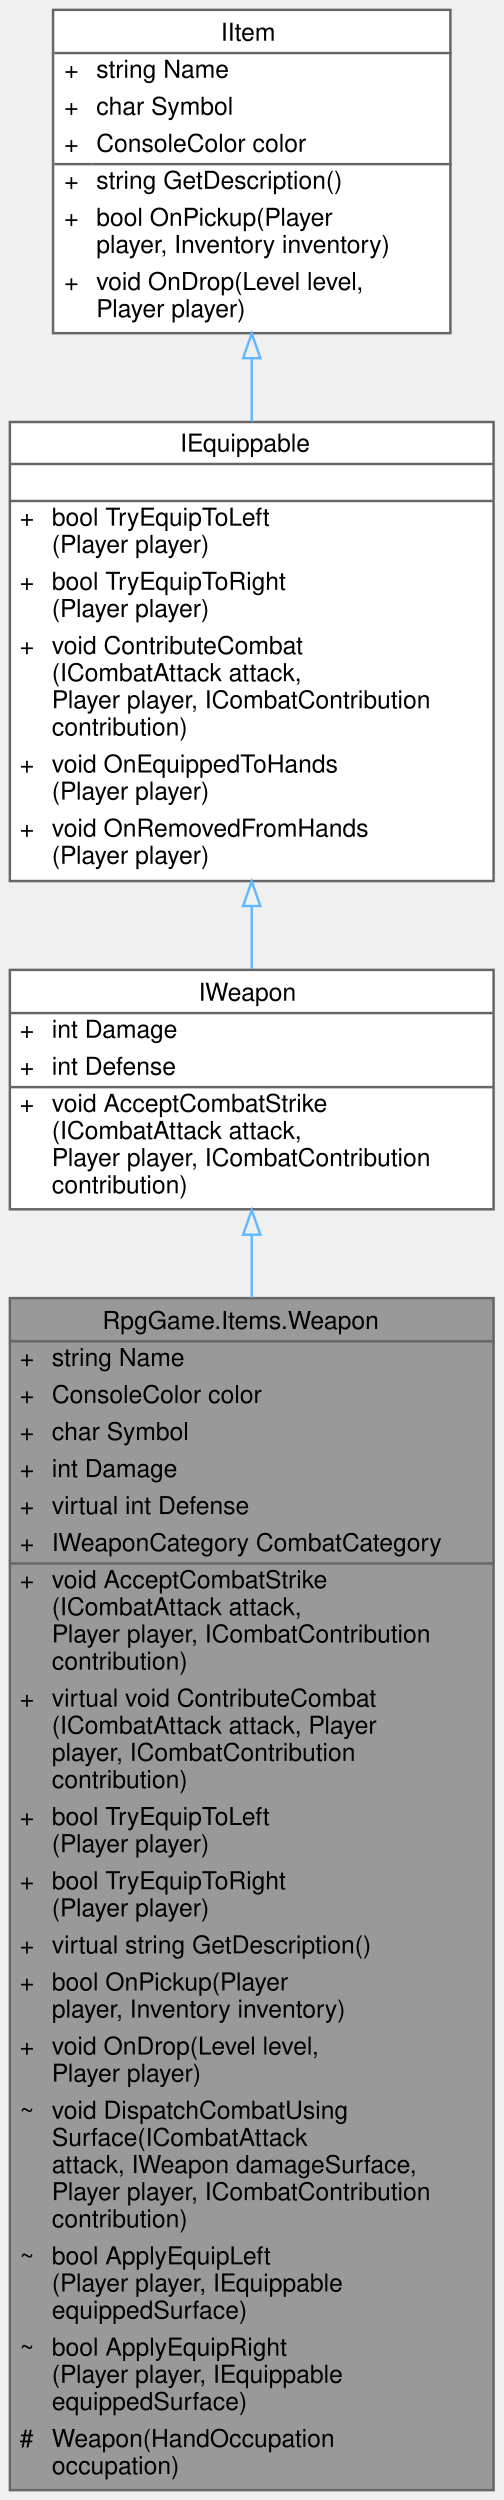
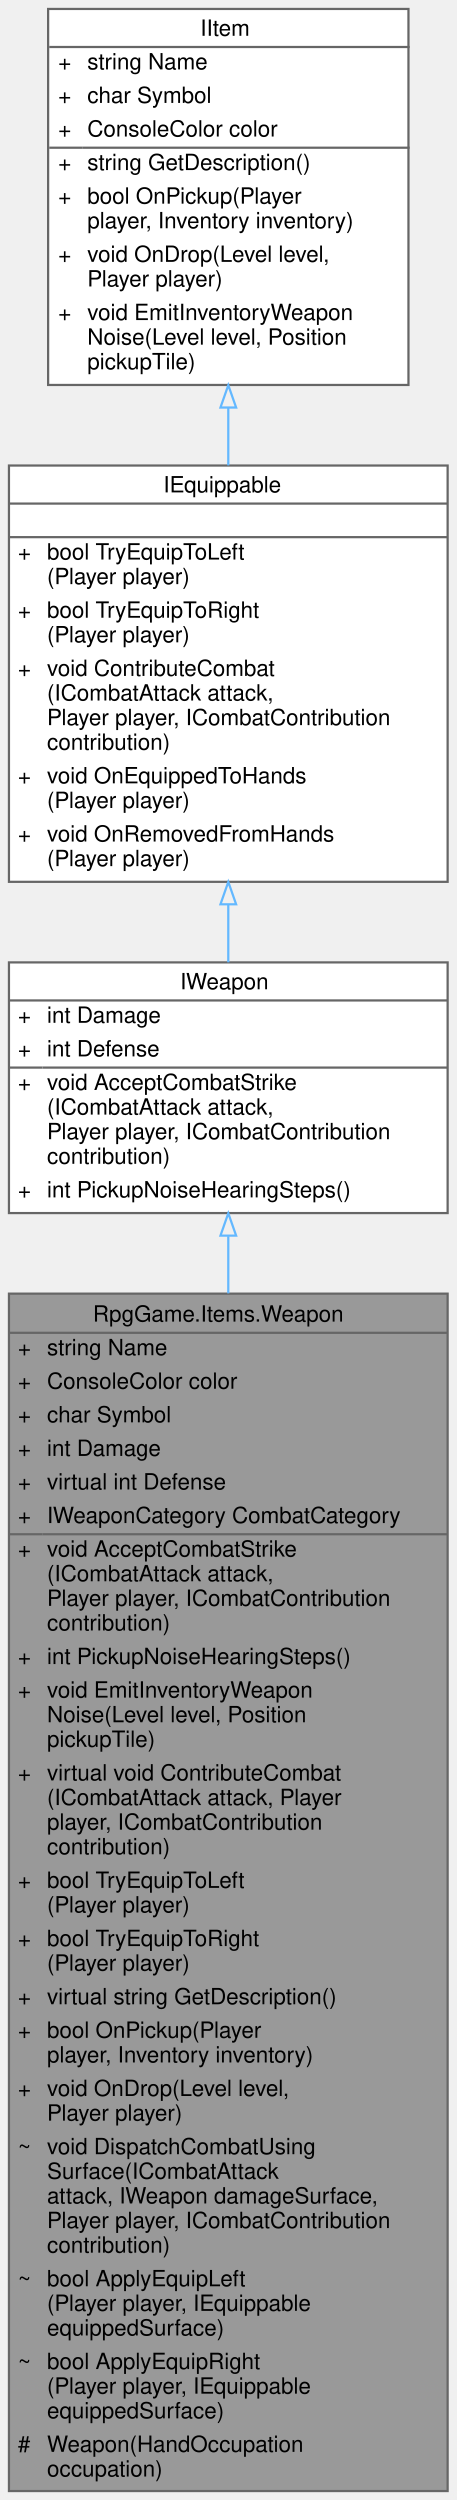
- <svg xmlns="http://www.w3.org/2000/svg" xmlns:xlink="http://www.w3.org/1999/xlink" width="204pt" height="1013pt" viewBox="0.00 0.00 204.00 1013.00">
-   <g id="graph0" class="graph" transform="scale(1 1) rotate(0) translate(4 1009)">
+ <svg xmlns="http://www.w3.org/2000/svg" xmlns:xlink="http://www.w3.org/1999/xlink" width="204pt" height="1117pt" viewBox="0.00 0.00 204.00 1117.00">
+   <g id="graph0" class="graph" transform="scale(1 1) rotate(0) translate(4 1113)">
    <g id="Node000001" class="node">
      <g id="a_Node000001">
        <a xlink:title="Represents an abstract base class for all equippable weapons.">
-           <polygon fill="#999999" stroke="transparent" points="196,-483 0,-483 0,0 196,0 196,-483" />
-           <text text-anchor="start" x="37.5" y="-470.5" font-family="Helvetica,sans-Serif" font-size="10.00">RpgGame.Items.Weapon</text>
-           <text text-anchor="start" x="4" y="-455.5" font-family="Helvetica,sans-Serif" font-size="10.00">+</text>
-           <text text-anchor="start" x="17" y="-455.5" font-family="Helvetica,sans-Serif" font-size="10.00">string Name</text>
-           <text text-anchor="start" x="4" y="-440.5" font-family="Helvetica,sans-Serif" font-size="10.00">+</text>
-           <text text-anchor="start" x="17" y="-440.5" font-family="Helvetica,sans-Serif" font-size="10.00">ConsoleColor color</text>
-           <text text-anchor="start" x="4" y="-425.5" font-family="Helvetica,sans-Serif" font-size="10.00">+</text>
-           <text text-anchor="start" x="17" y="-425.5" font-family="Helvetica,sans-Serif" font-size="10.00">char Symbol</text>
-           <text text-anchor="start" x="4" y="-410.5" font-family="Helvetica,sans-Serif" font-size="10.00">+</text>
-           <text text-anchor="start" x="17" y="-410.5" font-family="Helvetica,sans-Serif" font-size="10.00">int Damage</text>
-           <text text-anchor="start" x="4" y="-395.5" font-family="Helvetica,sans-Serif" font-size="10.00">+</text>
-           <text text-anchor="start" x="17" y="-395.5" font-family="Helvetica,sans-Serif" font-size="10.00">virtual int Defense</text>
-           <text text-anchor="start" x="4" y="-380.5" font-family="Helvetica,sans-Serif" font-size="10.00">+</text>
-           <text text-anchor="start" x="17" y="-380.5" font-family="Helvetica,sans-Serif" font-size="10.00">IWeaponCategory CombatCategory</text>
-           <text text-anchor="start" x="4" y="-365.5" font-family="Helvetica,sans-Serif" font-size="10.00">+</text>
-           <text text-anchor="start" x="17" y="-365.5" font-family="Helvetica,sans-Serif" font-size="10.00">void AcceptCombatStrike</text>
-           <text text-anchor="start" x="17" y="-354.5" font-family="Helvetica,sans-Serif" font-size="10.00">(ICombatAttack attack,</text>
-           <text text-anchor="start" x="17" y="-343.5" font-family="Helvetica,sans-Serif" font-size="10.00"> Player player, ICombatContribution</text>
-           <text text-anchor="start" x="17" y="-332.5" font-family="Helvetica,sans-Serif" font-size="10.00"> contribution)</text>
+           <polygon fill="#999999" stroke="transparent" points="196,-535 0,-535 0,0 196,0 196,-535" />
+           <text text-anchor="start" x="37.5" y="-522.5" font-family="Helvetica,sans-Serif" font-size="10.00">RpgGame.Items.Weapon</text>
+           <text text-anchor="start" x="4" y="-507.5" font-family="Helvetica,sans-Serif" font-size="10.00">+</text>
+           <text text-anchor="start" x="17" y="-507.5" font-family="Helvetica,sans-Serif" font-size="10.00">string Name</text>
+           <text text-anchor="start" x="4" y="-492.5" font-family="Helvetica,sans-Serif" font-size="10.00">+</text>
+           <text text-anchor="start" x="17" y="-492.5" font-family="Helvetica,sans-Serif" font-size="10.00">ConsoleColor color</text>
+           <text text-anchor="start" x="4" y="-477.5" font-family="Helvetica,sans-Serif" font-size="10.00">+</text>
+           <text text-anchor="start" x="17" y="-477.5" font-family="Helvetica,sans-Serif" font-size="10.00">char Symbol</text>
+           <text text-anchor="start" x="4" y="-462.5" font-family="Helvetica,sans-Serif" font-size="10.00">+</text>
+           <text text-anchor="start" x="17" y="-462.5" font-family="Helvetica,sans-Serif" font-size="10.00">int Damage</text>
+           <text text-anchor="start" x="4" y="-447.5" font-family="Helvetica,sans-Serif" font-size="10.00">+</text>
+           <text text-anchor="start" x="17" y="-447.5" font-family="Helvetica,sans-Serif" font-size="10.00">virtual int Defense</text>
+           <text text-anchor="start" x="4" y="-432.5" font-family="Helvetica,sans-Serif" font-size="10.00">+</text>
+           <text text-anchor="start" x="17" y="-432.5" font-family="Helvetica,sans-Serif" font-size="10.00">IWeaponCategory CombatCategory</text>
+           <text text-anchor="start" x="4" y="-417.5" font-family="Helvetica,sans-Serif" font-size="10.00">+</text>
+           <text text-anchor="start" x="17" y="-417.5" font-family="Helvetica,sans-Serif" font-size="10.00">void AcceptCombatStrike</text>
+           <text text-anchor="start" x="17" y="-406.5" font-family="Helvetica,sans-Serif" font-size="10.00">(ICombatAttack attack,</text>
+           <text text-anchor="start" x="17" y="-395.5" font-family="Helvetica,sans-Serif" font-size="10.00"> Player player, ICombatContribution</text>
+           <text text-anchor="start" x="17" y="-384.5" font-family="Helvetica,sans-Serif" font-size="10.00"> contribution)</text>
+           <text text-anchor="start" x="4" y="-369.5" font-family="Helvetica,sans-Serif" font-size="10.00">+</text>
+           <text text-anchor="start" x="17" y="-369.5" font-family="Helvetica,sans-Serif" font-size="10.00">int PickupNoiseHearingSteps()</text>
+           <text text-anchor="start" x="4" y="-354.5" font-family="Helvetica,sans-Serif" font-size="10.00">+</text>
+           <text text-anchor="start" x="17" y="-354.5" font-family="Helvetica,sans-Serif" font-size="10.00">void EmitInventoryWeapon</text>
+           <text text-anchor="start" x="17" y="-343.5" font-family="Helvetica,sans-Serif" font-size="10.00">Noise(Level level, Position</text>
+           <text text-anchor="start" x="17" y="-332.5" font-family="Helvetica,sans-Serif" font-size="10.00"> pickupTile)</text>
          <text text-anchor="start" x="4" y="-317.5" font-family="Helvetica,sans-Serif" font-size="10.00">+</text>
          <text text-anchor="start" x="17" y="-317.5" font-family="Helvetica,sans-Serif" font-size="10.00">virtual void ContributeCombat</text>
          <text text-anchor="start" x="17" y="-306.5" font-family="Helvetica,sans-Serif" font-size="10.00">(ICombatAttack attack, Player</text>
          <text text-anchor="start" x="17" y="-295.5" font-family="Helvetica,sans-Serif" font-size="10.00"> player, ICombatContribution</text>
          <text text-anchor="start" x="17" y="-284.5" font-family="Helvetica,sans-Serif" font-size="10.00"> contribution)</text>
          <text text-anchor="start" x="4" y="-269.5" font-family="Helvetica,sans-Serif" font-size="10.00">+</text>
          <text text-anchor="start" x="17" y="-269.5" font-family="Helvetica,sans-Serif" font-size="10.00">bool TryEquipToLeft</text>
          <text text-anchor="start" x="17" y="-258.5" font-family="Helvetica,sans-Serif" font-size="10.00">(Player player)</text>
          <text text-anchor="start" x="4" y="-243.5" font-family="Helvetica,sans-Serif" font-size="10.00">+</text>
          <text text-anchor="start" x="17" y="-243.5" font-family="Helvetica,sans-Serif" font-size="10.00">bool TryEquipToRight</text>
          <text text-anchor="start" x="17" y="-232.5" font-family="Helvetica,sans-Serif" font-size="10.00">(Player player)</text>
          <text text-anchor="start" x="4" y="-217.5" font-family="Helvetica,sans-Serif" font-size="10.00">+</text>
          <text text-anchor="start" x="17" y="-217.5" font-family="Helvetica,sans-Serif" font-size="10.00">virtual string GetDescription()</text>
          <text text-anchor="start" x="4" y="-202.5" font-family="Helvetica,sans-Serif" font-size="10.00">+</text>
          <text text-anchor="start" x="17" y="-202.5" font-family="Helvetica,sans-Serif" font-size="10.00">bool OnPickup(Player</text>
          <text text-anchor="start" x="17" y="-191.5" font-family="Helvetica,sans-Serif" font-size="10.00"> player, Inventory inventory)</text>
          <text text-anchor="start" x="4" y="-176.5" font-family="Helvetica,sans-Serif" font-size="10.00">+</text>
          <text text-anchor="start" x="17" y="-176.5" font-family="Helvetica,sans-Serif" font-size="10.00">void OnDrop(Level level,</text>
          <text text-anchor="start" x="17" y="-165.5" font-family="Helvetica,sans-Serif" font-size="10.00"> Player player)</text>
          <text text-anchor="start" x="4" y="-150.5" font-family="Helvetica,sans-Serif" font-size="10.00">~</text>
          <text text-anchor="start" x="17" y="-150.5" font-family="Helvetica,sans-Serif" font-size="10.00">void DispatchCombatUsing</text>
          <text text-anchor="start" x="17" y="-139.5" font-family="Helvetica,sans-Serif" font-size="10.00">Surface(ICombatAttack</text>
          <text text-anchor="start" x="17" y="-128.5" font-family="Helvetica,sans-Serif" font-size="10.00"> attack, IWeapon damageSurface,</text>
          <text text-anchor="start" x="17" y="-117.5" font-family="Helvetica,sans-Serif" font-size="10.00"> Player player, ICombatContribution</text>
          <text text-anchor="start" x="17" y="-106.5" font-family="Helvetica,sans-Serif" font-size="10.00"> contribution)</text>
          <text text-anchor="start" x="4" y="-91.5" font-family="Helvetica,sans-Serif" font-size="10.00">~</text>
          <text text-anchor="start" x="17" y="-91.5" font-family="Helvetica,sans-Serif" font-size="10.00">bool ApplyEquipLeft</text>
          <text text-anchor="start" x="17" y="-80.5" font-family="Helvetica,sans-Serif" font-size="10.00">(Player player, IEquippable</text>
          <text text-anchor="start" x="17" y="-69.5" font-family="Helvetica,sans-Serif" font-size="10.00"> equippedSurface)</text>
          <text text-anchor="start" x="4" y="-54.5" font-family="Helvetica,sans-Serif" font-size="10.00">~</text>
          <text text-anchor="start" x="17" y="-54.5" font-family="Helvetica,sans-Serif" font-size="10.00">bool ApplyEquipRight</text>
          <text text-anchor="start" x="17" y="-43.5" font-family="Helvetica,sans-Serif" font-size="10.00">(Player player, IEquippable</text>
          <text text-anchor="start" x="17" y="-32.5" font-family="Helvetica,sans-Serif" font-size="10.00"> equippedSurface)</text>
          <text text-anchor="start" x="4" y="-17.5" font-family="Helvetica,sans-Serif" font-size="10.00">#</text>
          <text text-anchor="start" x="17" y="-17.5" font-family="Helvetica,sans-Serif" font-size="10.00">Weapon(HandOccupation</text>
          <text text-anchor="start" x="17" y="-6.5" font-family="Helvetica,sans-Serif" font-size="10.00"> occupation)</text>
-           <polygon fill="#666666" stroke="#666666" points="0,-465.5 0,-465.5 196,-465.5 196,-465.5 0,-465.5" />
-           <polygon fill="#666666" stroke="#666666" points="0,-375.5 0,-375.5 15,-375.5 15,-375.5 0,-375.5" />
-           <polygon fill="#666666" stroke="#666666" points="15,-375.5 15,-375.5 196,-375.5 196,-375.5 15,-375.5" />
-           <polygon fill="none" stroke="#666666" points="0,0 0,-483 196,-483 196,0 0,0" />
+           <polygon fill="#666666" stroke="#666666" points="0,-517.5 0,-517.5 196,-517.5 196,-517.5 0,-517.5" />
+           <polygon fill="#666666" stroke="#666666" points="0,-427.5 0,-427.5 15,-427.5 15,-427.5 0,-427.5" />
+           <polygon fill="#666666" stroke="#666666" points="15,-427.5 15,-427.5 196,-427.5 196,-427.5 15,-427.5" />
+           <polygon fill="none" stroke="#666666" points="0,0 0,-535 196,-535 196,0 0,0" />
        </a>
      </g>
    </g>
    <g id="Node000002" class="node">
      <g id="a_Node000002">
        <a xlink:href="interfaceRpgGame_1_1Items_1_1IWeapon.html" target="_top" xlink:title="An equippable item that contributes a damage value (typically a weapon).">
-           <polygon fill="white" stroke="transparent" points="196,-616 0,-616 0,-519 196,-519 196,-616" />
-           <text text-anchor="start" x="76.5" y="-603.5" font-family="Helvetica,sans-Serif" font-size="10.00">IWeapon</text>
-           <text text-anchor="start" x="4" y="-588.5" font-family="Helvetica,sans-Serif" font-size="10.00">+</text>
-           <text text-anchor="start" x="17" y="-588.5" font-family="Helvetica,sans-Serif" font-size="10.00">int Damage</text>
-           <text text-anchor="start" x="4" y="-573.5" font-family="Helvetica,sans-Serif" font-size="10.00">+</text>
-           <text text-anchor="start" x="17" y="-573.5" font-family="Helvetica,sans-Serif" font-size="10.00">int Defense</text>
-           <text text-anchor="start" x="4" y="-558.5" font-family="Helvetica,sans-Serif" font-size="10.00">+</text>
-           <text text-anchor="start" x="17" y="-558.5" font-family="Helvetica,sans-Serif" font-size="10.00">void AcceptCombatStrike</text>
-           <text text-anchor="start" x="17" y="-547.5" font-family="Helvetica,sans-Serif" font-size="10.00">(ICombatAttack attack,</text>
-           <text text-anchor="start" x="17" y="-536.5" font-family="Helvetica,sans-Serif" font-size="10.00"> Player player, ICombatContribution</text>
-           <text text-anchor="start" x="17" y="-525.5" font-family="Helvetica,sans-Serif" font-size="10.00"> contribution)</text>
-           <polygon fill="#666666" stroke="#666666" points="0,-598.5 0,-598.5 196,-598.5 196,-598.5 0,-598.5" />
-           <polygon fill="#666666" stroke="#666666" points="0,-568.5 0,-568.5 15,-568.5 15,-568.5 0,-568.5" />
-           <polygon fill="#666666" stroke="#666666" points="15,-568.5 15,-568.5 196,-568.5 196,-568.5 15,-568.5" />
-           <polygon fill="none" stroke="#666666" points="0,-519 0,-616 196,-616 196,-519 0,-519" />
+           <polygon fill="white" stroke="transparent" points="196,-683 0,-683 0,-571 196,-571 196,-683" />
+           <text text-anchor="start" x="76.5" y="-671" font-family="Helvetica,sans-Serif" font-size="10.00">IWeapon</text>
+           <text text-anchor="start" x="4" y="-656" font-family="Helvetica,sans-Serif" font-size="10.00">+</text>
+           <text text-anchor="start" x="17" y="-656" font-family="Helvetica,sans-Serif" font-size="10.00">int Damage</text>
+           <text text-anchor="start" x="4" y="-641" font-family="Helvetica,sans-Serif" font-size="10.00">+</text>
+           <text text-anchor="start" x="17" y="-641" font-family="Helvetica,sans-Serif" font-size="10.00">int Defense</text>
+           <text text-anchor="start" x="4" y="-626" font-family="Helvetica,sans-Serif" font-size="10.00">+</text>
+           <text text-anchor="start" x="17" y="-626" font-family="Helvetica,sans-Serif" font-size="10.00">void AcceptCombatStrike</text>
+           <text text-anchor="start" x="17" y="-615" font-family="Helvetica,sans-Serif" font-size="10.00">(ICombatAttack attack,</text>
+           <text text-anchor="start" x="17" y="-604" font-family="Helvetica,sans-Serif" font-size="10.00"> Player player, ICombatContribution</text>
+           <text text-anchor="start" x="17" y="-593" font-family="Helvetica,sans-Serif" font-size="10.00"> contribution)</text>
+           <text text-anchor="start" x="4" y="-578" font-family="Helvetica,sans-Serif" font-size="10.00">+</text>
+           <text text-anchor="start" x="17" y="-578" font-family="Helvetica,sans-Serif" font-size="10.00">int PickupNoiseHearingSteps()</text>
+           <polygon fill="#666666" stroke="#666666" points="0,-666 0,-666 196,-666 196,-666 0,-666" />
+           <polygon fill="#666666" stroke="#666666" points="0,-636 0,-636 15,-636 15,-636 0,-636" />
+           <polygon fill="#666666" stroke="#666666" points="15,-636 15,-636 196,-636 196,-636 15,-636" />
+           <polygon fill="none" stroke="#666666" points="0,-571 0,-683 196,-683 196,-571 0,-571" />
        </a>
      </g>
    </g>
    <g id="edge1_Node000001_Node000002" class="edge">
      <g id="a_edge1_Node000001_Node000002">
        <a xlink:title=" ">
-           <path fill="none" stroke="#63b8ff" d="M98,-508.6C98,-500.66 98,-492.13 98,-483.19" />
-           <polygon fill="none" stroke="#63b8ff" points="94.5,-508.69 98,-518.69 101.5,-508.69 94.5,-508.69" />
+           <path fill="none" stroke="#63b8ff" d="M98,-560.67C98,-552.63 98,-544.06 98,-535.11" />
+           <polygon fill="none" stroke="#63b8ff" points="94.5,-560.92 98,-570.92 101.5,-560.92 94.5,-560.92" />
        </a>
      </g>
    </g>
    <g id="Node000003" class="node">
      <g id="a_Node000003">
        <a xlink:href="interfaceRpgGame_1_1Items_1_1IEquippable.html" target="_top" xlink:title="Represents an item that can be equipped by the player.">
-           <polygon fill="white" stroke="transparent" points="196,-838 0,-838 0,-652 196,-652 196,-838" />
-           <text text-anchor="start" x="69" y="-826" font-family="Helvetica,sans-Serif" font-size="10.00">IEquippable</text>
-           <text text-anchor="start" x="96" y="-811" font-family="Helvetica,sans-Serif" font-size="10.00"> </text>
-           <text text-anchor="start" x="4" y="-796" font-family="Helvetica,sans-Serif" font-size="10.00">+</text>
-           <text text-anchor="start" x="17" y="-796" font-family="Helvetica,sans-Serif" font-size="10.00">bool TryEquipToLeft</text>
-           <text text-anchor="start" x="17" y="-785" font-family="Helvetica,sans-Serif" font-size="10.00">(Player player)</text>
-           <text text-anchor="start" x="4" y="-770" font-family="Helvetica,sans-Serif" font-size="10.00">+</text>
-           <text text-anchor="start" x="17" y="-770" font-family="Helvetica,sans-Serif" font-size="10.00">bool TryEquipToRight</text>
-           <text text-anchor="start" x="17" y="-759" font-family="Helvetica,sans-Serif" font-size="10.00">(Player player)</text>
-           <text text-anchor="start" x="4" y="-744" font-family="Helvetica,sans-Serif" font-size="10.00">+</text>
-           <text text-anchor="start" x="17" y="-744" font-family="Helvetica,sans-Serif" font-size="10.00">void ContributeCombat</text>
-           <text text-anchor="start" x="17" y="-733" font-family="Helvetica,sans-Serif" font-size="10.00">(ICombatAttack attack,</text>
-           <text text-anchor="start" x="17" y="-722" font-family="Helvetica,sans-Serif" font-size="10.00"> Player player, ICombatContribution</text>
-           <text text-anchor="start" x="17" y="-711" font-family="Helvetica,sans-Serif" font-size="10.00"> contribution)</text>
-           <text text-anchor="start" x="4" y="-696" font-family="Helvetica,sans-Serif" font-size="10.00">+</text>
-           <text text-anchor="start" x="17" y="-696" font-family="Helvetica,sans-Serif" font-size="10.00">void OnEquippedToHands</text>
-           <text text-anchor="start" x="17" y="-685" font-family="Helvetica,sans-Serif" font-size="10.00">(Player player)</text>
-           <text text-anchor="start" x="4" y="-670" font-family="Helvetica,sans-Serif" font-size="10.00">+</text>
-           <text text-anchor="start" x="17" y="-670" font-family="Helvetica,sans-Serif" font-size="10.00">void OnRemovedFromHands</text>
-           <text text-anchor="start" x="17" y="-659" font-family="Helvetica,sans-Serif" font-size="10.00">(Player player)</text>
-           <polygon fill="#666666" stroke="#666666" points="0,-821 0,-821 196,-821 196,-821 0,-821" />
-           <polygon fill="#666666" stroke="#666666" points="0,-806 0,-806 196,-806 196,-806 0,-806" />
-           <polygon fill="none" stroke="#666666" points="0,-652 0,-838 196,-838 196,-652 0,-652" />
+           <polygon fill="white" stroke="transparent" points="196,-905 0,-905 0,-719 196,-719 196,-905" />
+           <text text-anchor="start" x="69" y="-893" font-family="Helvetica,sans-Serif" font-size="10.00">IEquippable</text>
+           <text text-anchor="start" x="96" y="-878" font-family="Helvetica,sans-Serif" font-size="10.00"> </text>
+           <text text-anchor="start" x="4" y="-863" font-family="Helvetica,sans-Serif" font-size="10.00">+</text>
+           <text text-anchor="start" x="17" y="-863" font-family="Helvetica,sans-Serif" font-size="10.00">bool TryEquipToLeft</text>
+           <text text-anchor="start" x="17" y="-852" font-family="Helvetica,sans-Serif" font-size="10.00">(Player player)</text>
+           <text text-anchor="start" x="4" y="-837" font-family="Helvetica,sans-Serif" font-size="10.00">+</text>
+           <text text-anchor="start" x="17" y="-837" font-family="Helvetica,sans-Serif" font-size="10.00">bool TryEquipToRight</text>
+           <text text-anchor="start" x="17" y="-826" font-family="Helvetica,sans-Serif" font-size="10.00">(Player player)</text>
+           <text text-anchor="start" x="4" y="-811" font-family="Helvetica,sans-Serif" font-size="10.00">+</text>
+           <text text-anchor="start" x="17" y="-811" font-family="Helvetica,sans-Serif" font-size="10.00">void ContributeCombat</text>
+           <text text-anchor="start" x="17" y="-800" font-family="Helvetica,sans-Serif" font-size="10.00">(ICombatAttack attack,</text>
+           <text text-anchor="start" x="17" y="-789" font-family="Helvetica,sans-Serif" font-size="10.00"> Player player, ICombatContribution</text>
+           <text text-anchor="start" x="17" y="-778" font-family="Helvetica,sans-Serif" font-size="10.00"> contribution)</text>
+           <text text-anchor="start" x="4" y="-763" font-family="Helvetica,sans-Serif" font-size="10.00">+</text>
+           <text text-anchor="start" x="17" y="-763" font-family="Helvetica,sans-Serif" font-size="10.00">void OnEquippedToHands</text>
+           <text text-anchor="start" x="17" y="-752" font-family="Helvetica,sans-Serif" font-size="10.00">(Player player)</text>
+           <text text-anchor="start" x="4" y="-737" font-family="Helvetica,sans-Serif" font-size="10.00">+</text>
+           <text text-anchor="start" x="17" y="-737" font-family="Helvetica,sans-Serif" font-size="10.00">void OnRemovedFromHands</text>
+           <text text-anchor="start" x="17" y="-726" font-family="Helvetica,sans-Serif" font-size="10.00">(Player player)</text>
+           <polygon fill="#666666" stroke="#666666" points="0,-888 0,-888 196,-888 196,-888 0,-888" />
+           <polygon fill="#666666" stroke="#666666" points="0,-873 0,-873 196,-873 196,-873 0,-873" />
+           <polygon fill="none" stroke="#666666" points="0,-719 0,-905 196,-905 196,-719 0,-719" />
        </a>
      </g>
    </g>
    <g id="edge2_Node000002_Node000003" class="edge">
      <g id="a_edge2_Node000002_Node000003">
        <a xlink:title=" ">
-           <path fill="none" stroke="#63b8ff" d="M98,-641.88C98,-633.08 98,-624.47 98,-616.44" />
-           <polygon fill="none" stroke="#63b8ff" points="94.5,-641.88 98,-651.88 101.5,-641.88 94.5,-641.88" />
+           <path fill="none" stroke="#63b8ff" d="M98,-708.91C98,-700.04 98,-691.3 98,-683.04" />
+           <polygon fill="none" stroke="#63b8ff" points="94.5,-708.96 98,-718.96 101.5,-708.96 94.5,-708.96" />
        </a>
      </g>
    </g>
    <g id="Node000004" class="node">
      <g id="a_Node000004">
        <a xlink:href="interfaceRpgGame_1_1Items_1_1IItem.html" target="_top" xlink:title="Defines the contract for all items that can exist within the game world.">
-           <polygon fill="white" stroke="transparent" points="178.5,-1005 17.5,-1005 17.5,-874 178.5,-874 178.5,-1005" />
-           <text text-anchor="start" x="85.5" y="-992.5" font-family="Helvetica,sans-Serif" font-size="10.00">IItem</text>
-           <text text-anchor="start" x="22" y="-977.5" font-family="Helvetica,sans-Serif" font-size="10.00">+</text>
-           <text text-anchor="start" x="35" y="-977.5" font-family="Helvetica,sans-Serif" font-size="10.00">string Name</text>
-           <text text-anchor="start" x="22" y="-962.5" font-family="Helvetica,sans-Serif" font-size="10.00">+</text>
-           <text text-anchor="start" x="35" y="-962.5" font-family="Helvetica,sans-Serif" font-size="10.00">char Symbol</text>
-           <text text-anchor="start" x="22" y="-947.5" font-family="Helvetica,sans-Serif" font-size="10.00">+</text>
-           <text text-anchor="start" x="35" y="-947.5" font-family="Helvetica,sans-Serif" font-size="10.00">ConsoleColor color</text>
-           <text text-anchor="start" x="22" y="-932.5" font-family="Helvetica,sans-Serif" font-size="10.00">+</text>
-           <text text-anchor="start" x="35" y="-932.5" font-family="Helvetica,sans-Serif" font-size="10.00">string GetDescription()</text>
-           <text text-anchor="start" x="22" y="-917.5" font-family="Helvetica,sans-Serif" font-size="10.00">+</text>
-           <text text-anchor="start" x="35" y="-917.5" font-family="Helvetica,sans-Serif" font-size="10.00">bool OnPickup(Player</text>
-           <text text-anchor="start" x="35" y="-906.5" font-family="Helvetica,sans-Serif" font-size="10.00"> player, Inventory inventory)</text>
-           <text text-anchor="start" x="22" y="-891.5" font-family="Helvetica,sans-Serif" font-size="10.00">+</text>
-           <text text-anchor="start" x="35" y="-891.5" font-family="Helvetica,sans-Serif" font-size="10.00">void OnDrop(Level level,</text>
-           <text text-anchor="start" x="35" y="-880.5" font-family="Helvetica,sans-Serif" font-size="10.00"> Player player)</text>
-           <polygon fill="#666666" stroke="#666666" points="18,-987.5 18,-987.5 179,-987.5 179,-987.5 18,-987.5" />
-           <polygon fill="#666666" stroke="#666666" points="18,-942.5 18,-942.5 33,-942.5 33,-942.5 18,-942.5" />
-           <polygon fill="#666666" stroke="#666666" points="33,-942.5 33,-942.5 179,-942.5 179,-942.5 33,-942.5" />
-           <polygon fill="none" stroke="#666666" points="17.5,-874 17.5,-1005 178.5,-1005 178.5,-874 17.5,-874" />
+           <polygon fill="white" stroke="transparent" points="178.5,-1109 17.5,-1109 17.5,-941 178.5,-941 178.5,-1109" />
+           <text text-anchor="start" x="85.5" y="-1097" font-family="Helvetica,sans-Serif" font-size="10.00">IItem</text>
+           <text text-anchor="start" x="22" y="-1082" font-family="Helvetica,sans-Serif" font-size="10.00">+</text>
+           <text text-anchor="start" x="35" y="-1082" font-family="Helvetica,sans-Serif" font-size="10.00">string Name</text>
+           <text text-anchor="start" x="22" y="-1067" font-family="Helvetica,sans-Serif" font-size="10.00">+</text>
+           <text text-anchor="start" x="35" y="-1067" font-family="Helvetica,sans-Serif" font-size="10.00">char Symbol</text>
+           <text text-anchor="start" x="22" y="-1052" font-family="Helvetica,sans-Serif" font-size="10.00">+</text>
+           <text text-anchor="start" x="35" y="-1052" font-family="Helvetica,sans-Serif" font-size="10.00">ConsoleColor color</text>
+           <text text-anchor="start" x="22" y="-1037" font-family="Helvetica,sans-Serif" font-size="10.00">+</text>
+           <text text-anchor="start" x="35" y="-1037" font-family="Helvetica,sans-Serif" font-size="10.00">string GetDescription()</text>
+           <text text-anchor="start" x="22" y="-1022" font-family="Helvetica,sans-Serif" font-size="10.00">+</text>
+           <text text-anchor="start" x="35" y="-1022" font-family="Helvetica,sans-Serif" font-size="10.00">bool OnPickup(Player</text>
+           <text text-anchor="start" x="35" y="-1011" font-family="Helvetica,sans-Serif" font-size="10.00"> player, Inventory inventory)</text>
+           <text text-anchor="start" x="22" y="-996" font-family="Helvetica,sans-Serif" font-size="10.00">+</text>
+           <text text-anchor="start" x="35" y="-996" font-family="Helvetica,sans-Serif" font-size="10.00">void OnDrop(Level level,</text>
+           <text text-anchor="start" x="35" y="-985" font-family="Helvetica,sans-Serif" font-size="10.00"> Player player)</text>
+           <text text-anchor="start" x="22" y="-970" font-family="Helvetica,sans-Serif" font-size="10.00">+</text>
+           <text text-anchor="start" x="35" y="-970" font-family="Helvetica,sans-Serif" font-size="10.00">void EmitInventoryWeapon</text>
+           <text text-anchor="start" x="35" y="-959" font-family="Helvetica,sans-Serif" font-size="10.00">Noise(Level level, Position</text>
+           <text text-anchor="start" x="35" y="-948" font-family="Helvetica,sans-Serif" font-size="10.00"> pickupTile)</text>
+           <polygon fill="#666666" stroke="#666666" points="18,-1092 18,-1092 179,-1092 179,-1092 18,-1092" />
+           <polygon fill="#666666" stroke="#666666" points="18,-1047 18,-1047 33,-1047 33,-1047 18,-1047" />
+           <polygon fill="#666666" stroke="#666666" points="33,-1047 33,-1047 179,-1047 179,-1047 33,-1047" />
+           <polygon fill="none" stroke="#666666" points="17.5,-941 17.5,-1109 178.5,-1109 178.5,-941 17.5,-941" />
        </a>
      </g>
    </g>
    <g id="edge3_Node000003_Node000004" class="edge">
      <g id="a_edge3_Node000003_Node000004">
        <a xlink:title=" ">
-           <path fill="none" stroke="#63b8ff" d="M98,-863.77C98,-855.38 98,-846.77 98,-838.2" />
-           <polygon fill="none" stroke="#63b8ff" points="94.5,-863.86 98,-873.86 101.5,-863.86 94.5,-863.86" />
+           <path fill="none" stroke="#63b8ff" d="M98,-930.91C98,-922.33 98,-913.64 98,-905.07" />
+           <polygon fill="none" stroke="#63b8ff" points="94.5,-930.91 98,-940.91 101.5,-930.91 94.5,-930.91" />
        </a>
      </g>
    </g>
  </g>
</svg>
